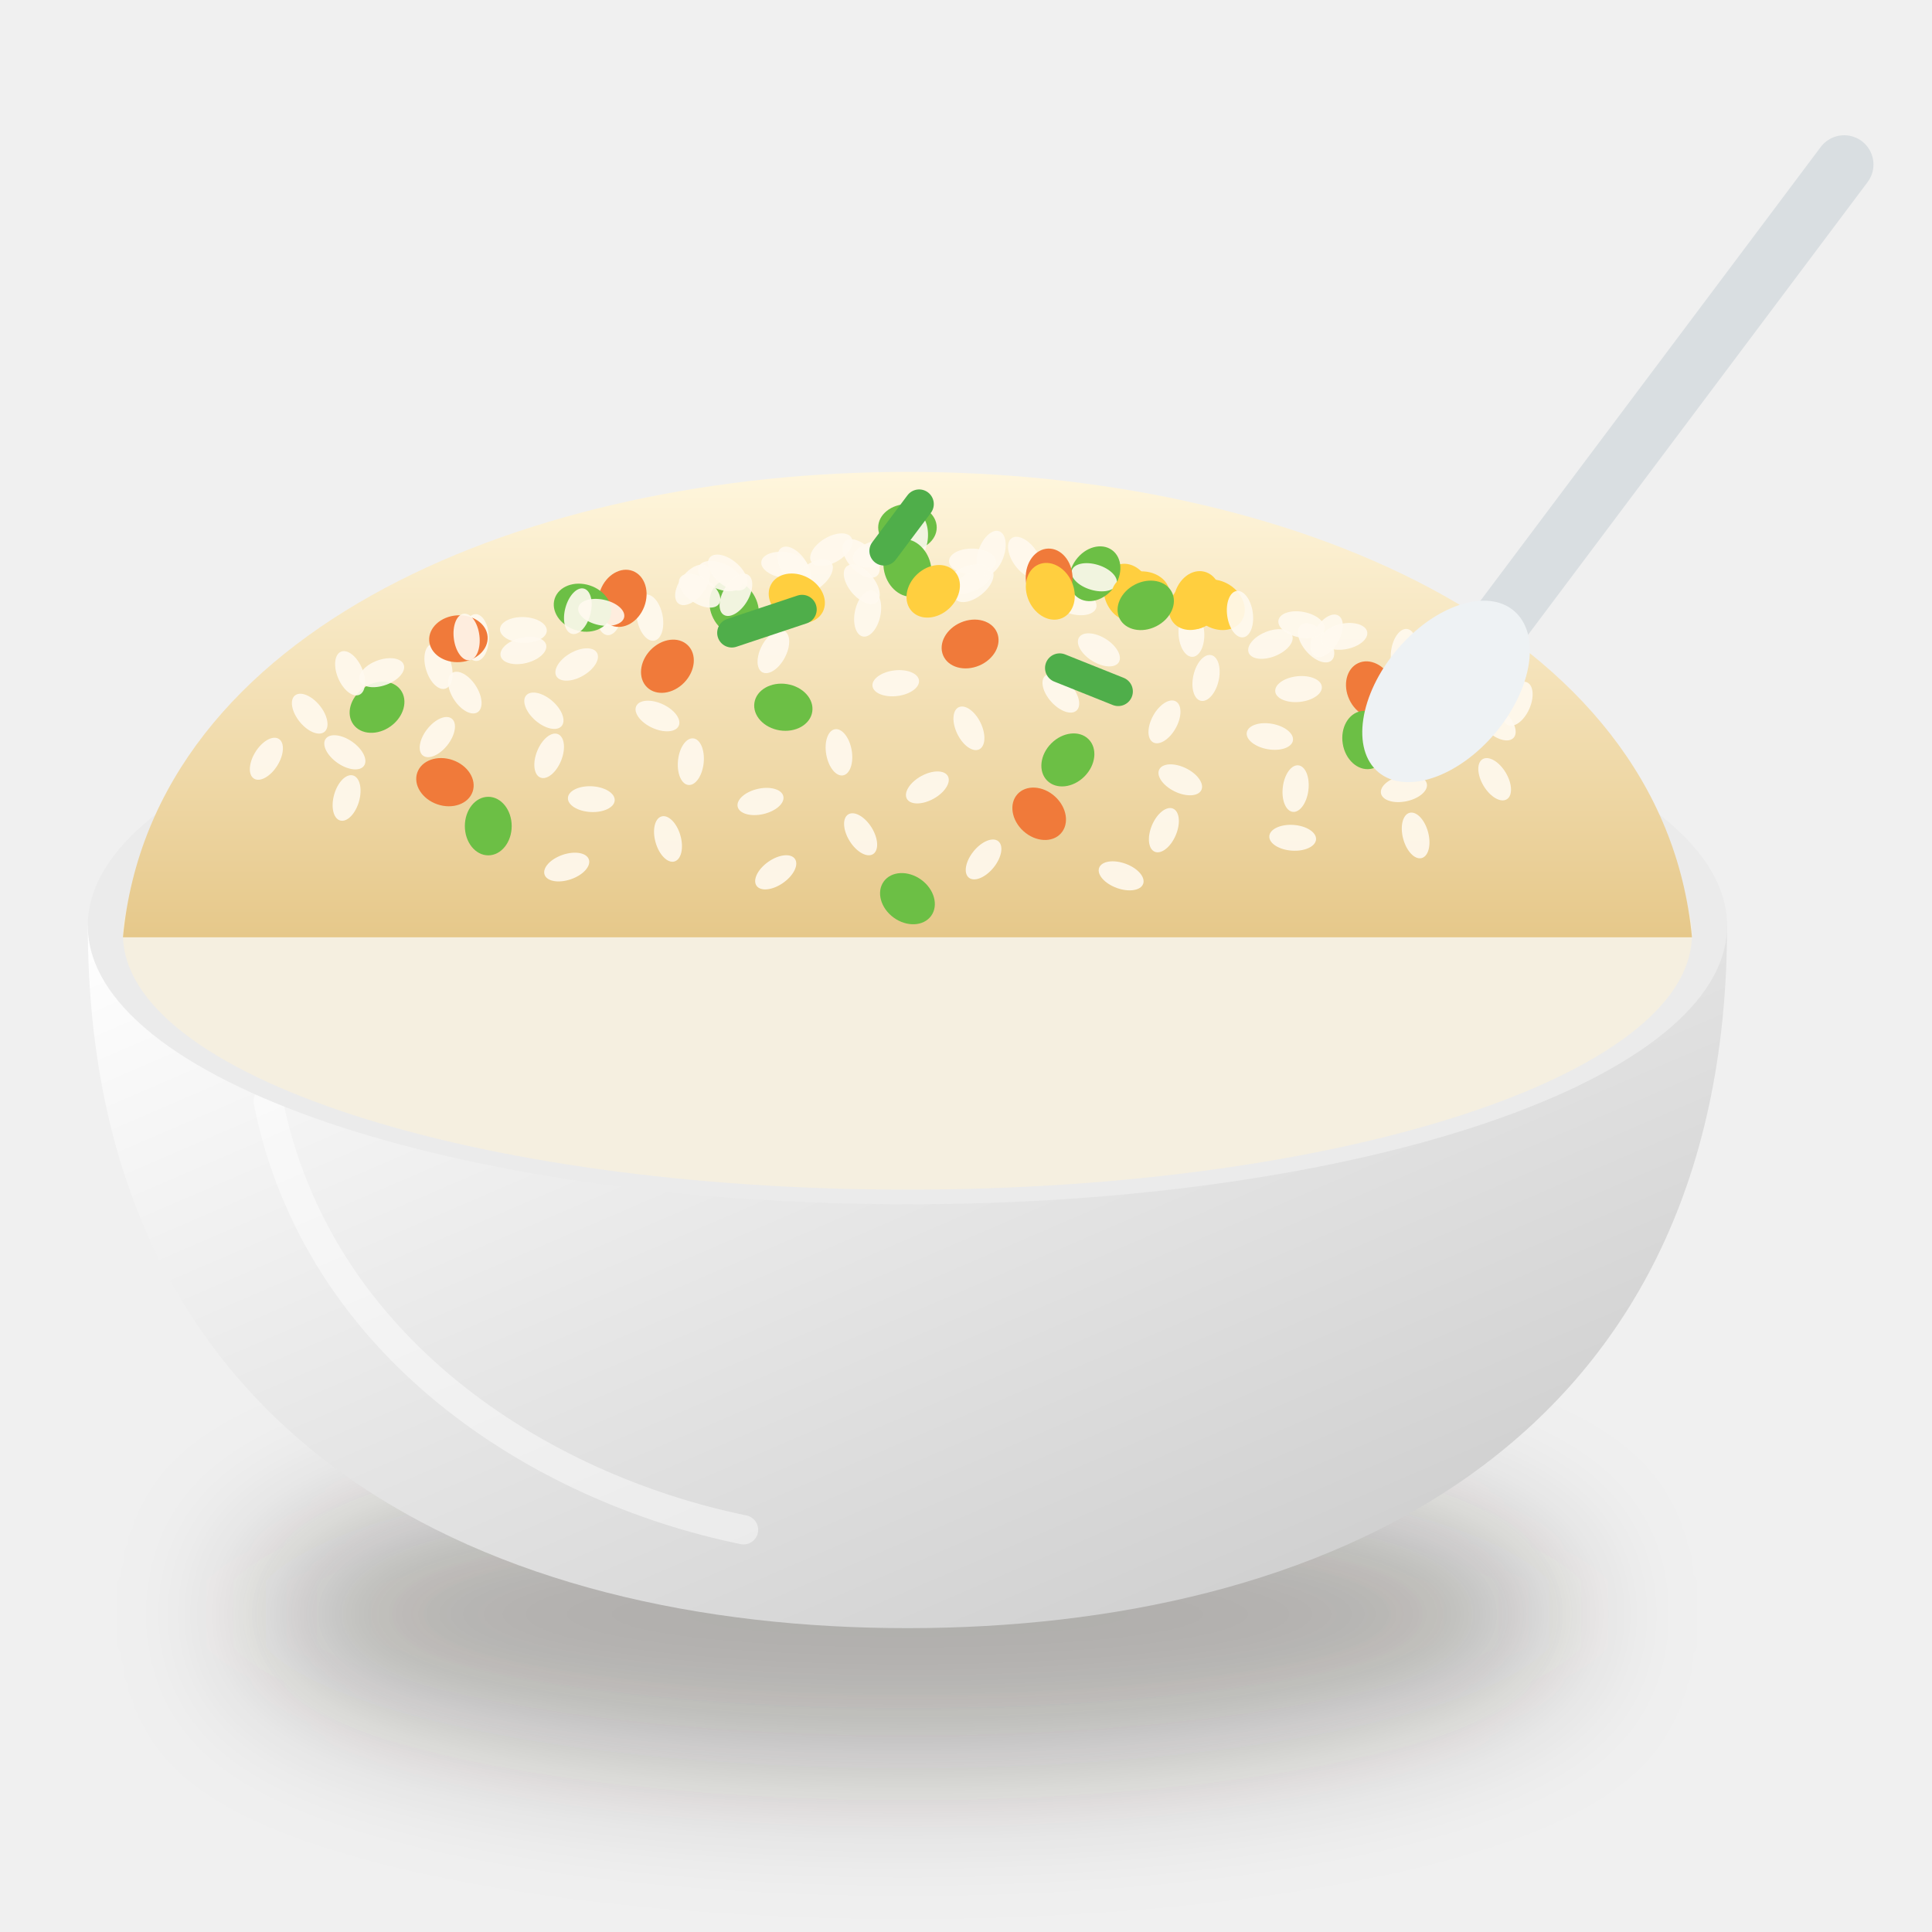
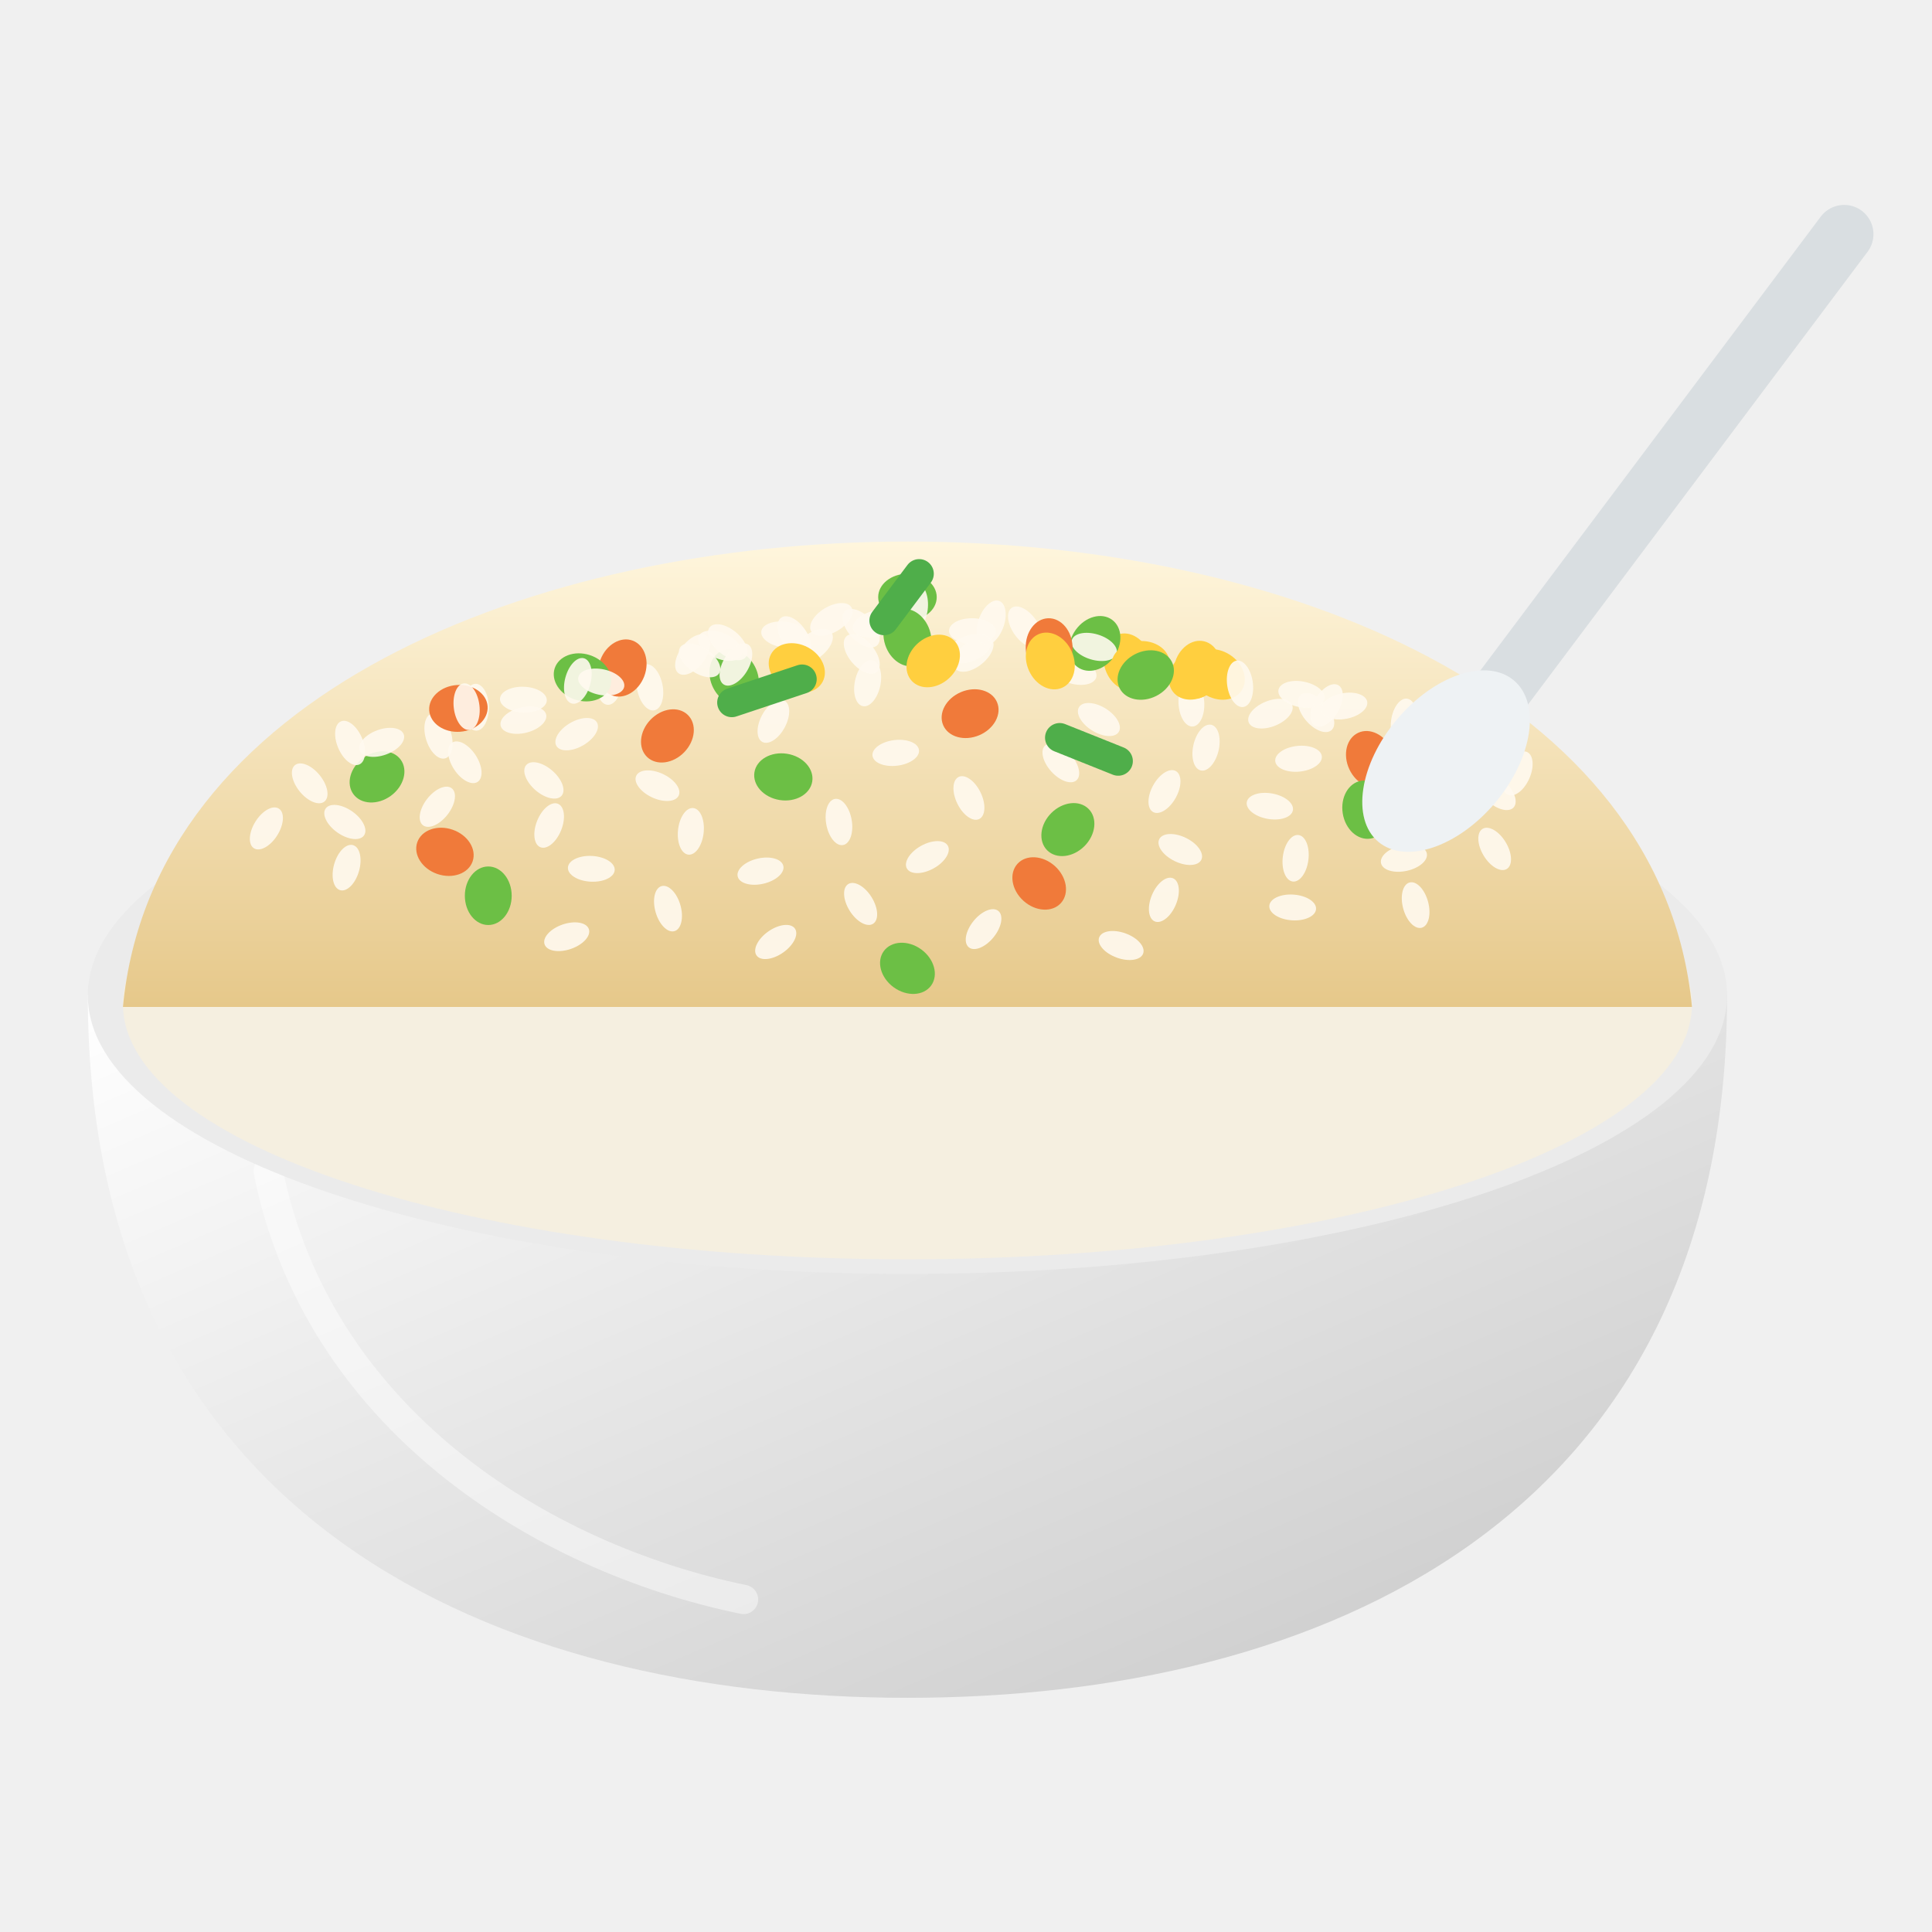
- <svg xmlns="http://www.w3.org/2000/svg" viewBox="45.0 41.9 330.0 330.0">
+ <svg xmlns="http://www.w3.org/2000/svg" viewBox="45.0 30.0 330.0 330.0">
  <defs>
-     <filter id="b70" x="-50%" y="-50%" width="200%" height="200%">
-       <feGaussianBlur stdDeviation="11.8" />
-     </filter>
-     <linearGradient id="g71" x1="0" y1="0" x2="1" y2="1">
+     <linearGradient id="g60" x1="0" y1="0" x2="1" y2="1">
      <stop offset="0" stop-color="#ffffff" stop-opacity="1" />
      <stop offset="1" stop-color="#c7c7c7" stop-opacity="1" />
    </linearGradient>
-     <linearGradient id="g72" x1="0" y1="0" x2="0" y2="1">
+     <linearGradient id="g61" x1="0" y1="0" x2="0" y2="1">
      <stop offset="0" stop-color="#fff6dd" stop-opacity="1" />
      <stop offset="1" stop-color="#e6c88a" stop-opacity="1" />
    </linearGradient>
  </defs>
-   <ellipse cx="200" cy="317.6" rx="112" ry="26.18" fill="#1a120b" opacity="0.3" filter="url(#b70)" />
-   <path d="M60 200 C60 290 130 320 200 320 C270 320 340 290 340 200 Z" fill="url(#g71)" />
+   <path d="M60 200 C60 290 130 320 200 320 C270 320 340 290 340 200 Z" fill="url(#g60)" />
  <path d="M90.8 230 C99.2 272 137 296 172 303.2" fill="none" stroke="#fff" stroke-width="5" stroke-linecap="round" opacity=".45" />
  <ellipse cx="200" cy="200" rx="140" ry="47.6" fill="#ebebeb" />
  <ellipse cx="200" cy="201.5" rx="134" ry="43.6" fill="#f5efe0" />
-   <path d="M66 202 C 76 96 324 96 334 202 Z" fill="url(#g72)" />
+   <path d="M66 202 C 76 96 324 96 334 202 Z" fill="url(#g61)" />
  <ellipse cx="200" cy="132" rx="5" ry="4" fill="#6cbf45" transform="rotate(0 200 132)" opacity="1" />
  <ellipse cx="192.1" cy="137.3" rx="4" ry="2.2" fill="#fffaf0" transform="rotate(47 192.1 137.3)" opacity="0.9" />
  <ellipse cx="201.3" cy="133.6" rx="4" ry="2.2" fill="#fffaf0" transform="rotate(94 201.3 133.6)" opacity="0.9" />
  <ellipse cx="211.3" cy="141.7" rx="4" ry="2.2" fill="#fffaf0" transform="rotate(141 211.3 141.7)" opacity="0.9" />
  <ellipse cx="179" cy="138.4" rx="4" ry="2.2" fill="#fffaf0" transform="rotate(8 179 138.4)" opacity="0.9" />
  <ellipse cx="220.1" cy="137.1" rx="4" ry="2.2" fill="#fffaf0" transform="rotate(55 220.1 137.1)" opacity="0.9" />
  <ellipse cx="193.2" cy="146.7" rx="4" ry="2.2" fill="#fffaf0" transform="rotate(102 193.2 146.7)" opacity="0.9" />
  <ellipse cx="187" cy="135.8" rx="4" ry="2.2" fill="#fffaf0" transform="rotate(149 187 135.8)" opacity="0.9" />
  <ellipse cx="228.4" cy="144.6" rx="4" ry="2.2" fill="#fffaf0" transform="rotate(16 228.4 144.6)" opacity="0.9" />
  <ellipse cx="170.4" cy="145.7" rx="5" ry="4" fill="#6cbf45" transform="rotate(63 170.4 145.7)" opacity="1" />
  <ellipse cx="214.3" cy="136.4" rx="4" ry="2.2" fill="#fffaf0" transform="rotate(110 214.3 136.4)" opacity="0.9" />
  <ellipse cx="210.7" cy="151.9" rx="5" ry="4" fill="#f07a3a" transform="rotate(157 210.7 151.9)" opacity="1" />
  <ellipse cx="168" cy="140.3" rx="4" ry="2.2" fill="#fffaf0" transform="rotate(24 168 140.3)" opacity="0.9" />
  <ellipse cx="237.6" cy="143.1" rx="5" ry="4" fill="#ffcf3f" transform="rotate(71 237.6 143.1)" opacity="1" />
  <ellipse cx="177.1" cy="153.2" rx="4" ry="2.2" fill="#fffaf0" transform="rotate(118 177.1 153.2)" opacity="0.9" />
  <ellipse cx="194.6" cy="136.5" rx="4" ry="2.2" fill="#fffaf0" transform="rotate(165 194.6 136.5)" opacity="0.9" />
  <ellipse cx="232.7" cy="152.9" rx="4" ry="2.2" fill="#fffaf0" transform="rotate(32 232.7 152.9)" opacity="0.9" />
  <ellipse cx="156" cy="147.4" rx="4" ry="2.2" fill="#fffaf0" transform="rotate(79 156 147.4)" opacity="0.9" />
  <ellipse cx="232" cy="139.9" rx="5" ry="4" fill="#6cbf45" transform="rotate(126 232 139.9)" opacity="1" />
  <ellipse cx="198" cy="158.6" rx="4" ry="2.2" fill="#fffaf0" transform="rotate(173 198 158.6)" opacity="0.9" />
  <ellipse cx="169.3" cy="139.7" rx="4" ry="2.2" fill="#fffaf0" transform="rotate(40 169.3 139.7)" opacity="0.9" />
  <ellipse cx="248.5" cy="150.1" rx="4" ry="2.2" fill="#fffaf0" transform="rotate(87 248.5 150.1)" opacity="0.9" />
  <ellipse cx="159" cy="155.7" rx="5" ry="4" fill="#f07a3a" transform="rotate(134 159 155.7)" opacity="1" />
  <ellipse cx="211.1" cy="137.8" rx="4" ry="2.2" fill="#fffaf0" transform="rotate(1 211.1 137.8)" opacity="0.9" />
  <ellipse cx="226.2" cy="160.3" rx="4" ry="2.2" fill="#fffaf0" transform="rotate(48 226.2 160.3)" opacity="0.9" />
  <ellipse cx="149.1" cy="146.4" rx="4" ry="2.2" fill="#fffaf0" transform="rotate(95 149.1 146.4)" opacity="0.9" />
  <ellipse cx="249.3" cy="145.1" rx="5" ry="4" fill="#ffcf3f" transform="rotate(142 249.3 145.1)" opacity="1" />
  <ellipse cx="178.8" cy="162.7" rx="5" ry="4" fill="#6cbf45" transform="rotate(9 178.8 162.7)" opacity="1" />
  <ellipse cx="180.7" cy="138.8" rx="4" ry="2.2" fill="#fffaf0" transform="rotate(56 180.7 138.8)" opacity="0.9" />
  <ellipse cx="251" cy="157.7" rx="4" ry="2.2" fill="#fffaf0" transform="rotate(103 251 157.7)" opacity="0.9" />
  <ellipse cx="143.5" cy="155.4" rx="4" ry="2.2" fill="#fffaf0" transform="rotate(150 143.5 155.4)" opacity="0.9" />
  <ellipse cx="231.9" cy="140.5" rx="4" ry="2.2" fill="#fffaf0" transform="rotate(17 231.9 140.5)" opacity="0.9" />
  <ellipse cx="210.5" cy="166.3" rx="4" ry="2.2" fill="#fffaf0" transform="rotate(64 210.5 166.3)" opacity="0.9" />
  <ellipse cx="151.3" cy="144.1" rx="5" ry="4" fill="#f07a3a" transform="rotate(111 151.3 144.1)" opacity="1" />
  <ellipse cx="262" cy="151.9" rx="4" ry="2.2" fill="#fffaf0" transform="rotate(158 262 151.9)" opacity="0.9" />
  <ellipse cx="157.3" cy="164.2" rx="4" ry="2.2" fill="#fffaf0" transform="rotate(25 157.3 164.2)" opacity="0.9" />
  <ellipse cx="200" cy="138.9" rx="5" ry="4" fill="#6cbf45" transform="rotate(72 200 138.9)" opacity="1" />
  <ellipse cx="243.9" cy="165.2" rx="4" ry="2.2" fill="#fffaf0" transform="rotate(119 243.9 165.2)" opacity="0.9" />
  <ellipse cx="134.4" cy="153" rx="4" ry="2.2" fill="#fffaf0" transform="rotate(166 134.4 153)" opacity="0.9" />
  <ellipse cx="252.9" cy="145.2" rx="5" ry="4" fill="#ffcf3f" transform="rotate(33 252.9 145.2)" opacity="1" />
  <ellipse cx="188.3" cy="170.4" rx="4" ry="2.2" fill="#fffaf0" transform="rotate(80 188.3 170.4)" opacity="0.9" />
  <ellipse cx="163.3" cy="141.8" rx="4" ry="2.2" fill="#fffaf0" transform="rotate(127 163.3 141.8)" opacity="0.9" />
  <ellipse cx="266.8" cy="159.6" rx="4" ry="2.2" fill="#fffaf0" transform="rotate(174 266.8 159.6)" opacity="0.9" />
  <ellipse cx="137.9" cy="163.3" rx="4" ry="2.2" fill="#fffaf0" transform="rotate(41 137.9 163.3)" opacity="0.9" />
  <ellipse cx="224.2" cy="140.6" rx="5" ry="4" fill="#f07a3a" transform="rotate(88 224.2 140.6)" opacity="1" />
  <ellipse cx="227.4" cy="171.7" rx="5" ry="4" fill="#6cbf45" transform="rotate(135 227.4 171.7)" opacity="1" />
  <ellipse cx="134.4" cy="149.5" rx="4" ry="2.2" fill="#fffaf0" transform="rotate(2 134.4 149.5)" opacity="0.9" />
  <ellipse cx="269.8" cy="151.7" rx="4" ry="2.2" fill="#fffaf0" transform="rotate(49 269.8 151.7)" opacity="0.9" />
  <ellipse cx="163" cy="172" rx="4" ry="2.2" fill="#fffaf0" transform="rotate(96 163 172)" opacity="0.9" />
  <ellipse cx="183.8" cy="140.4" rx="4" ry="2.2" fill="#fffaf0" transform="rotate(143 183.8 140.4)" opacity="0.9" />
  <ellipse cx="261.9" cy="167.7" rx="4" ry="2.2" fill="#fffaf0" transform="rotate(10 261.9 167.7)" opacity="0.9" />
  <ellipse cx="124.4" cy="160.2" rx="4" ry="2.2" fill="#fffaf0" transform="rotate(57 124.4 160.2)" opacity="0.9" />
  <ellipse cx="249.5" cy="144.4" rx="5" ry="4" fill="#ffcf3f" transform="rotate(104 249.5 144.4)" opacity="1" />
  <ellipse cx="203.4" cy="176.4" rx="4" ry="2.2" fill="#fffaf0" transform="rotate(151 203.4 176.4)" opacity="0.9" />
  <ellipse cx="144.5" cy="145.7" rx="5" ry="4" fill="#6cbf45" transform="rotate(18 144.5 145.7)" opacity="1" />
  <ellipse cx="279.1" cy="159.7" rx="5" ry="4" fill="#f07a3a" transform="rotate(65 279.1 159.7)" opacity="1" />
  <ellipse cx="138.8" cy="171" rx="4" ry="2.2" fill="#fffaf0" transform="rotate(112 138.8 171)" opacity="0.9" />
  <ellipse cx="210.5" cy="140.8" rx="4" ry="2.2" fill="#fffaf0" transform="rotate(159 210.5 140.8)" opacity="0.9" />
  <ellipse cx="246.6" cy="175.1" rx="4" ry="2.2" fill="#fffaf0" transform="rotate(26 246.6 175.1)" opacity="0.9" />
  <ellipse cx="119.9" cy="155.7" rx="4" ry="2.2" fill="#fffaf0" transform="rotate(73 119.9 155.7)" opacity="0.9" />
  <ellipse cx="271.6" cy="150.5" rx="4" ry="2.2" fill="#fffaf0" transform="rotate(120 271.6 150.5)" opacity="0.9" />
  <ellipse cx="174.9" cy="178.8" rx="4" ry="2.2" fill="#fffaf0" transform="rotate(167 174.9 178.8)" opacity="0.9" />
  <ellipse cx="164.5" cy="142.8" rx="4" ry="2.2" fill="#fffaf0" transform="rotate(34 164.5 142.8)" opacity="0.9" />
  <ellipse cx="278.3" cy="168.3" rx="5" ry="4" fill="#6cbf45" transform="rotate(81 278.3 168.3)" opacity="1" />
  <ellipse cx="119.7" cy="167.8" rx="4" ry="2.2" fill="#fffaf0" transform="rotate(128 119.7 167.8)" opacity="0.9" />
  <ellipse cx="239.8" cy="143.5" rx="5" ry="4" fill="#ffcf3f" transform="rotate(175 239.8 143.5)" opacity="1" />
  <ellipse cx="222.5" cy="180.9" rx="5" ry="4" fill="#f07a3a" transform="rotate(42 222.5 180.9)" opacity="1" />
  <ellipse cx="126.3" cy="150.8" rx="4" ry="2.2" fill="#fffaf0" transform="rotate(89 126.3 150.8)" opacity="0.9" />
  <ellipse cx="286.7" cy="158.3" rx="4" ry="2.2" fill="#fffaf0" transform="rotate(136 286.7 158.3)" opacity="0.9" />
  <ellipse cx="146" cy="178.4" rx="4" ry="2.2" fill="#fffaf0" transform="rotate(3 146 178.4)" opacity="0.9" />
  <ellipse cx="192.2" cy="141.7" rx="4" ry="2.2" fill="#fffaf0" transform="rotate(50 192.2 141.7)" opacity="0.9" />
  <ellipse cx="266.3" cy="176.6" rx="4" ry="2.2" fill="#fffaf0" transform="rotate(97 266.3 176.6)" opacity="0.9" />
  <ellipse cx="109.4" cy="162.7" rx="5" ry="4" fill="#6cbf45" transform="rotate(144 109.4 162.7)" opacity="1" />
  <ellipse cx="267.3" cy="148.6" rx="4" ry="2.2" fill="#fffaf0" transform="rotate(11 267.3 148.6)" opacity="0.9" />
  <ellipse cx="192" cy="184.4" rx="4" ry="2.2" fill="#fffaf0" transform="rotate(58 192 184.4)" opacity="0.9" />
  <ellipse cx="143.7" cy="146.3" rx="4" ry="2.2" fill="#fffaf0" transform="rotate(105 143.7 146.3)" opacity="0.9" />
  <ellipse cx="291.7" cy="167.3" rx="4" ry="2.2" fill="#fffaf0" transform="rotate(152 291.7 167.3)" opacity="0.9" />
  <ellipse cx="121" cy="175.5" rx="5" ry="4" fill="#f07a3a" transform="rotate(19 121 175.5)" opacity="1" />
  <ellipse cx="224.4" cy="142.9" rx="5" ry="4" fill="#ffcf3f" transform="rotate(66 224.4 142.9)" opacity="1" />
  <ellipse cx="243.8" cy="183.7" rx="4" ry="2.2" fill="#fffaf0" transform="rotate(113 243.8 183.7)" opacity="0.9" />
  <ellipse cx="110.2" cy="156.8" rx="4" ry="2.2" fill="#fffaf0" transform="rotate(160 110.2 156.8)" opacity="0.9" />
  <ellipse cx="288.8" cy="156.1" rx="5" ry="4" fill="#6cbf45" transform="rotate(27 288.8 156.1)" opacity="1" />
  <ellipse cx="159.1" cy="185.2" rx="4" ry="2.2" fill="#fffaf0" transform="rotate(74 159.1 185.2)" opacity="0.9" />
  <ellipse cx="170.7" cy="143.5" rx="4" ry="2.2" fill="#fffaf0" transform="rotate(121 170.7 143.5)" opacity="0.9" />
  <ellipse cx="284.8" cy="176.6" rx="4" ry="2.2" fill="#fffaf0" transform="rotate(168 284.8 176.6)" opacity="0.9" />
  <ellipse cx="103.9" cy="170.4" rx="4" ry="2.2" fill="#fffaf0" transform="rotate(35 103.9 170.4)" opacity="0.9" />
  <ellipse cx="256.8" cy="146.8" rx="4" ry="2.2" fill="#fffaf0" transform="rotate(82 256.8 146.8)" opacity="0.9" />
  <ellipse cx="213" cy="188.7" rx="4" ry="2.2" fill="#fffaf0" transform="rotate(129 213 188.7)" opacity="0.9" />
  <ellipse cx="123.3" cy="151" rx="5" ry="4" fill="#f07a3a" transform="rotate(176 123.3 151)" opacity="1" />
  <ellipse cx="300.6" cy="165.2" rx="4" ry="2.2" fill="#fffaf0" transform="rotate(43 300.6 165.2)" opacity="0.9" />
  <ellipse cx="128.4" cy="183" rx="5" ry="4" fill="#6cbf45" transform="rotate(90 128.4 183)" opacity="1" />
  <ellipse cx="204.4" cy="142.9" rx="5" ry="4" fill="#ffcf3f" transform="rotate(137 204.4 142.9)" opacity="1" />
  <ellipse cx="265.8" cy="185" rx="4" ry="2.2" fill="#fffaf0" transform="rotate(4 265.8 185)" opacity="0.9" />
  <ellipse cx="97.9" cy="163.8" rx="4" ry="2.2" fill="#fffaf0" transform="rotate(51 97.9 163.8)" opacity="0.9" />
  <ellipse cx="284.8" cy="153.3" rx="4" ry="2.2" fill="#fffaf0" transform="rotate(98 284.8 153.3)" opacity="0.9" />
  <ellipse cx="177.5" cy="190.9" rx="4" ry="2.2" fill="#fffaf0" transform="rotate(145 177.5 190.9)" opacity="0.9" />
  <ellipse cx="147.7" cy="146.5" rx="4" ry="2.2" fill="#fffaf0" transform="rotate(12 147.7 146.5)" opacity="0.9" />
  <ellipse cx="300.3" cy="175" rx="4" ry="2.2" fill="#fffaf0" transform="rotate(59 300.3 175)" opacity="0.9" />
  <ellipse cx="104.2" cy="178.2" rx="4" ry="2.2" fill="#fffaf0" transform="rotate(106 104.2 178.2)" opacity="0.9" />
  <ellipse cx="240.7" cy="145.3" rx="5" ry="4" fill="#6cbf45" transform="rotate(153 240.7 145.3)" opacity="1" />
  <ellipse cx="236.5" cy="191.5" rx="4" ry="2.2" fill="#fffaf0" transform="rotate(20 236.5 191.5)" opacity="0.9" />
  <ellipse cx="104.8" cy="156.9" rx="4" ry="2.2" fill="#fffaf0" transform="rotate(67 104.8 156.9)" opacity="0.9" />
  <ellipse cx="304.2" cy="162.1" rx="4" ry="2.2" fill="#fffaf0" transform="rotate(114 304.2 162.1)" opacity="0.9" />
  <ellipse cx="141.8" cy="190" rx="4" ry="2.2" fill="#fffaf0" transform="rotate(161 141.8 190)" opacity="0.9" />
  <ellipse cx="181.1" cy="144.1" rx="5" ry="4" fill="#ffcf3f" transform="rotate(28 181.1 144.1)" opacity="1" />
  <ellipse cx="286.8" cy="184.6" rx="4" ry="2.2" fill="#fffaf0" transform="rotate(75 286.8 184.6)" opacity="0.9" />
  <ellipse cx="90.5" cy="171.5" rx="4" ry="2.2" fill="#fffaf0" transform="rotate(122 90.5 171.5)" opacity="0.9" />
  <ellipse cx="274.6" cy="150.6" rx="4" ry="2.2" fill="#fffaf0" transform="rotate(169 274.6 150.6)" opacity="0.9" />
  <ellipse cx="200" cy="195.4" rx="5" ry="4" fill="#6cbf45" transform="rotate(36 200 195.4)" opacity="1" />
  <ellipse cx="124.7" cy="150.7" rx="4" ry="2.2" fill="#fffaf0" transform="rotate(83 124.7 150.7)" opacity="0.9" />
  <g stroke="#4fae4a" stroke-width="5" stroke-linecap="round">
    <path d="M170 150 l 12 -4" />
    <path d="M226 156 l 10 4" />
    <path d="M196 136 l 6 -8" />
  </g>
  <path d="M300 150 L 360 70" stroke="#d9dee1" stroke-width="10" stroke-linecap="round" />
  <ellipse cx="292" cy="160" rx="18" ry="11" fill="#eef2f4" transform="rotate(-50 292 160)" />
</svg>
